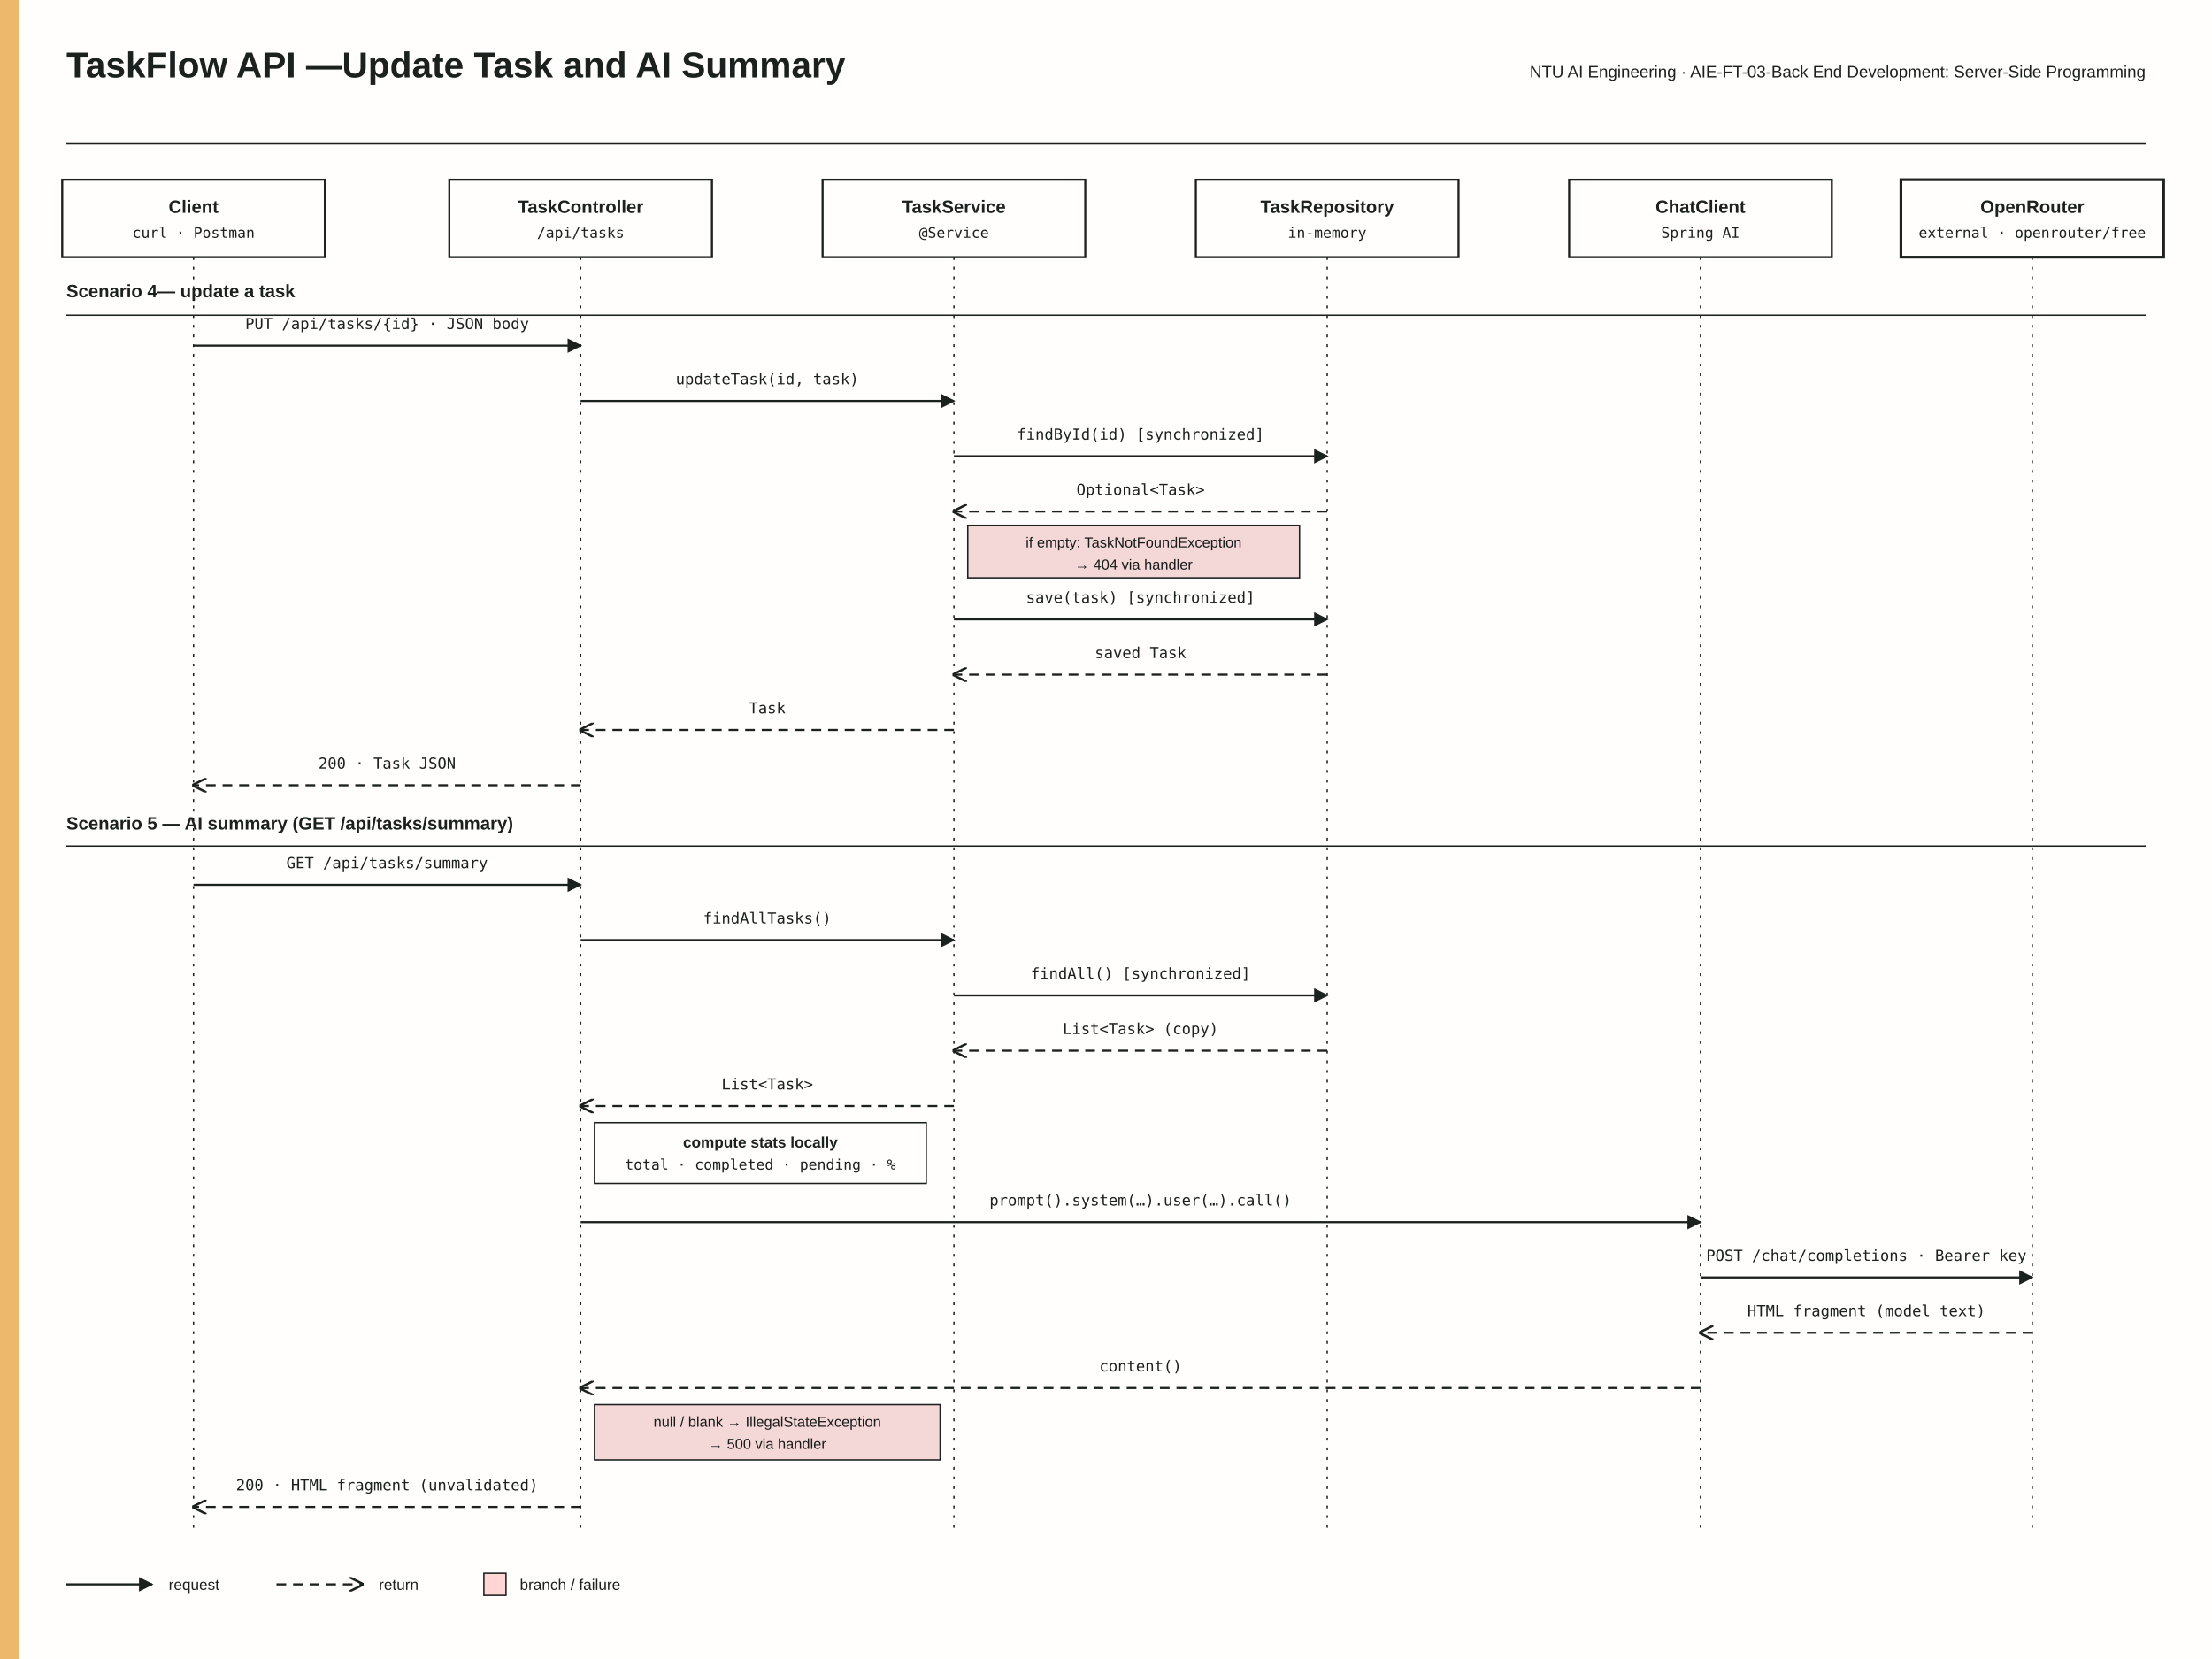
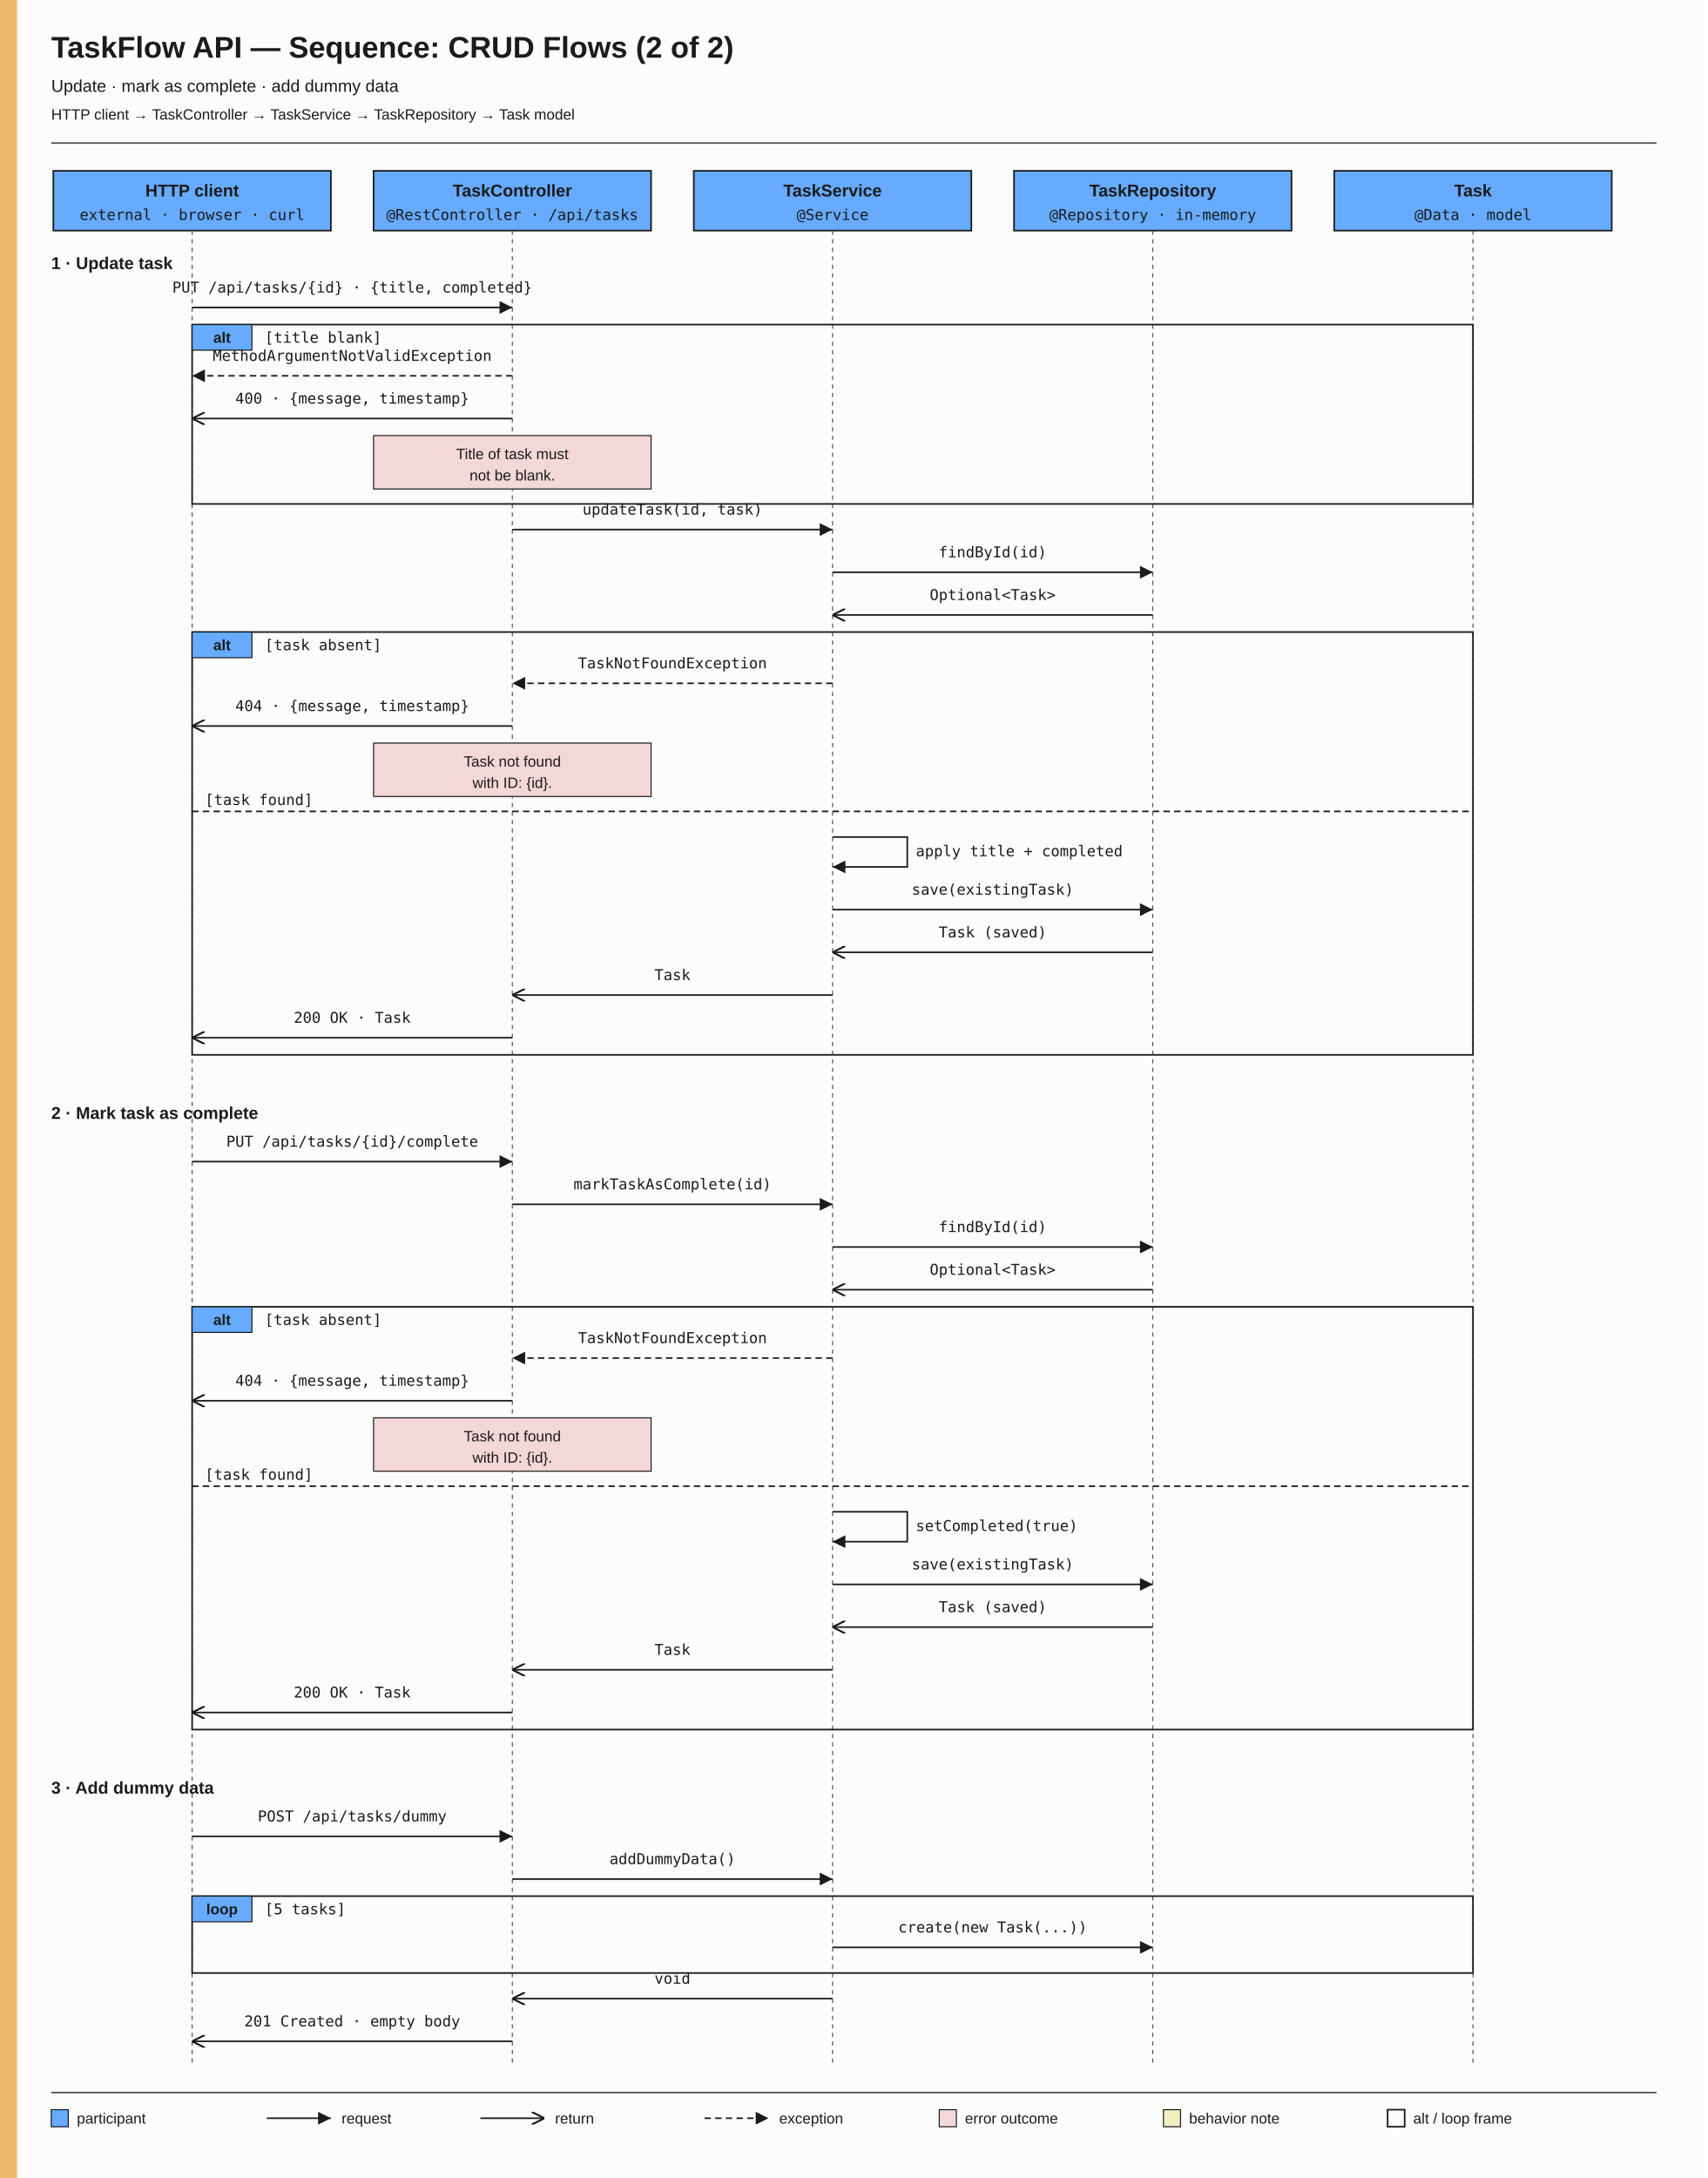
- <svg xmlns="http://www.w3.org/2000/svg" xmlns:xlink="http://www.w3.org/1999/xlink" viewBox="0 0 1600 1200" width="1600" height="1200" role="img" aria-labelledby="t3 d3" version="1.1" id="svg51">
+ <svg xmlns="http://www.w3.org/2000/svg" width="1600" height="2040" viewBox="0 0 1600 2040" version="1.1" id="svg74">
  <defs id="defs2">
-     <linearGradient id="swatch51">
-       <stop style="stop-color:#edb86c;stop-opacity:1;" offset="0" id="stop51" />
-     </linearGradient>
-     <marker id="ah3" viewBox="0 0 10 10" refX="9" refY="5" markerWidth="7" markerHeight="7" orient="auto-start-reverse">
-       <path d="M 0 0 L 10 5 L 0 10 z" fill="#1B211F" id="path1" />
+     <style id="style1">
+       svg { font-family:'IBM Plex Sans','Helvetica Neue',Arial,sans-serif; }
+       text { fill:#1A1B1C; }
+       .mono { font-family:'IBM Plex Mono','SFMono-Regular',Menlo,Consolas,monospace; }
+       .b { font-weight:600; }
+       .bb { font-weight:700; }
+       rect.technical-core { fill:#66ABFF; stroke:#1A1B1C; }
+       rect.technical-reference { fill:#F0F0C0; stroke:#1A1B1C; }
+       rect.technical-branch { fill:#F4D7D7; stroke:#1A1B1C; }
+       .ln { stroke:#1A1B1C; stroke-width:1.5; fill:none; }
+       .ln-dash { stroke:#1A1B1C; stroke-width:1.5; fill:none; stroke-dasharray:6 4; }
+       .boundary { stroke:#1A1B1C; stroke-width:1.5; fill:none; }
+       .lifeline { stroke:#555555; stroke-width:1; fill:none; stroke-dasharray:4 4; }
+       line.document-divider { stroke:#555555; stroke-width:1.5; fill:none; }
+     </style>
+     <marker id="arrow" viewBox="0 0 10 10" refX="10" refY="5" markerWidth="8" markerHeight="8" orient="auto">
+       <path d="M 0 0 L 10 5 L 0 10 z" fill="#1A1B1C" id="path1" />
    </marker>
-     <marker id="ahO3" viewBox="0 0 10 10" refX="9" refY="5" markerWidth="7" markerHeight="7" orient="auto-start-reverse">
-       <path d="M 0 0 L 10 5 L 0 10" fill="none" stroke="#1B211F" stroke-width="1.6" id="path2" />
+     <marker id="arrow-open" viewBox="0 0 10 10" refX="10" refY="5" markerWidth="8" markerHeight="8" orient="auto">
+       <path d="M 0 0 L 10 5 L 0 10" fill="none" stroke="#1A1B1C" stroke-width="1.5" id="path2" />
    </marker>
-     <linearGradient xlink:href="#swatch51" id="linearGradient51" x1="0" y1="600" x2="14" y2="600" gradientUnits="userSpaceOnUse" />
  </defs>
-   <style id="style2">
-     text{font-family:'IBM Plex Sans','Helvetica Neue',Arial,sans-serif;fill:#1B211F}
-     .m{font-family:'IBM Plex Mono','SFMono-Regular',Menlo,Consolas,monospace}
-     .ln{stroke:#1B211F;fill:none}
-     .life{stroke:#1B211F;fill:none;stroke-dasharray:2 5}
-     .ret{stroke:#1B211F;fill:none;stroke-dasharray:7 5}
-   </style>
-   <rect x="0" y="0" width="1600" height="1200" fill="#FFFEFD" id="rect2" />
-   <rect x="0" y="0" width="14" height="1200" fill="#EDB86C" id="rect3" style="fill:url(#linearGradient51)" />
-   <text x="48" y="56" font-size="26px" font-weight="600" id="text3" dx="0 0 0 0 0 0 0 0 0 0 0 0 0 0 0 0 0 0 0 0 0 0 0 0 0 0 0 0 0 0 0 0 0 0 0 0 0 0 0 0 0 0 0 0 0 0 0 0 0 0 0 0 0 0">TaskFlow API —Update Task and AI Summary</text>
-   <text x="48" y="84" font-size="13px" id="text4" />
-   <text x="1552" y="56" font-size="12px" text-anchor="end" id="text5">NTU AI Engineering · AIE-FT-03-Back End Development: Server-Side Programming</text>
-   <line x1="48" y1="104" x2="1552" y2="104" class="ln" stroke-width="1" id="line5" />
-   <rect x="45" y="130" width="190" height="56" fill="#FFFEFD" class="ln" stroke-width="1.5" id="rect5" />
-   <text x="140" y="154" font-size="13" font-weight="600" text-anchor="middle" id="text6">Client</text>
-   <text x="140" y="172" font-size="10.5" text-anchor="middle" class="m" id="text7">curl · Postman</text>
-   <rect x="325" y="130" width="190" height="56" fill="#FFFEFD" class="ln" stroke-width="1.5" id="rect7" />
-   <text x="420" y="154" font-size="13" font-weight="600" text-anchor="middle" id="text8">TaskController</text>
-   <text x="420" y="172" font-size="10.5" text-anchor="middle" class="m" id="text9">/api/tasks</text>
-   <rect x="595" y="130" width="190" height="56" fill="#FFFEFD" class="ln" stroke-width="1.5" id="rect9" />
-   <text x="690" y="154" font-size="13" font-weight="600" text-anchor="middle" id="text10">TaskService</text>
-   <text x="690" y="172" font-size="10.5" text-anchor="middle" class="m" id="text11">@Service</text>
-   <rect x="865" y="130" width="190" height="56" fill="#FFFEFD" class="ln" stroke-width="1.5" id="rect11" />
-   <text x="960" y="154" font-size="13" font-weight="600" text-anchor="middle" id="text12">TaskRepository</text>
-   <text x="960" y="172" font-size="10.5" text-anchor="middle" class="m" id="text13">in-memory</text>
-   <rect x="1135" y="130" width="190" height="56" fill="#FFFEFD" class="ln" stroke-width="1.5" id="rect13" />
-   <text x="1230" y="154" font-size="13" font-weight="600" text-anchor="middle" id="text14">ChatClient</text>
-   <text x="1230" y="172" font-size="10.5" text-anchor="middle" class="m" id="text15">Spring AI</text>
-   <rect x="1375" y="130" width="190" height="56" fill="#FFFEFD" class="ln" stroke-width="2" id="rect15" />
-   <text x="1470" y="154" font-size="13" font-weight="600" text-anchor="middle" id="text16">OpenRouter</text>
-   <text x="1470" y="172" font-size="10.5" text-anchor="middle" class="m" id="text17">external · openrouter/free</text>
-   <line x1="140" y1="186" x2="140" y2="1110" class="life" stroke-width="1" id="line17" />
-   <line x1="420" y1="186" x2="420" y2="1110" class="life" stroke-width="1" id="line18" />
-   <line x1="690" y1="186" x2="690" y2="1110" class="life" stroke-width="1" id="line19" />
-   <line x1="960" y1="186" x2="960" y2="1110" class="life" stroke-width="1" id="line20" />
-   <line x1="1230" y1="186" x2="1230" y2="1110" class="life" stroke-width="1" id="line21" />
-   <line x1="1470" y1="186" x2="1470" y2="1110" class="life" stroke-width="1" id="line22" />
-   <text x="48" y="215" font-size="13px" font-weight="600" id="text22">Scenario 4— update a task</text>
-   <line x1="48" y1="228" x2="1552" y2="228" class="ln" stroke-width="1" id="line23" />
-   <line x1="140" y1="250" x2="420" y2="250" class="ln" stroke-width="1.5" marker-end="url(#ah3)" id="line24" />
-   <text x="280" y="238" font-size="11" text-anchor="middle" class="m" id="text24">PUT /api/tasks/{id} · JSON body</text>
-   <line x1="420" y1="290" x2="690" y2="290" class="ln" stroke-width="1.5" marker-end="url(#ah3)" id="line25" />
-   <text x="555" y="278" font-size="11" text-anchor="middle" class="m" id="text25">updateTask(id, task)</text>
-   <line x1="690" y1="330" x2="960" y2="330" class="ln" stroke-width="1.5" marker-end="url(#ah3)" id="line26" />
-   <text x="825" y="318" font-size="11" text-anchor="middle" class="m" id="text26">findById(id) [synchronized]</text>
-   <line x1="960" y1="370" x2="690" y2="370" class="ret" stroke-width="1.5" marker-end="url(#ahO3)" id="line27" />
-   <text x="825" y="358" font-size="11" text-anchor="middle" class="m" id="text27">Optional&lt;Task&gt;</text>
-   <rect x="700" y="380" width="240" height="38" fill="#EDB86C" stroke="#1B211F" stroke-width="1" id="rect27" style="fill:#f4d7d7" />
-   <text x="820" y="396" font-size="10.5" text-anchor="middle" id="text28" style="fill:#171c1a;fill-opacity:1">if empty: TaskNotFoundException</text>
-   <text x="820" y="412" font-size="10.5" text-anchor="middle" id="text29" style="fill:#171c1a;fill-opacity:1">→ 404 via handler</text>
-   <line x1="690" y1="448" x2="960" y2="448" class="ln" stroke-width="1.5" marker-end="url(#ah3)" id="line29" />
-   <text x="825" y="436" font-size="11" text-anchor="middle" class="m" id="text30">save(task) [synchronized]</text>
-   <line x1="960" y1="488" x2="690" y2="488" class="ret" stroke-width="1.5" marker-end="url(#ahO3)" id="line30" />
-   <text x="825" y="476" font-size="11" text-anchor="middle" class="m" id="text31">saved Task</text>
-   <line x1="690" y1="528" x2="420" y2="528" class="ret" stroke-width="1.5" marker-end="url(#ahO3)" id="line31" />
-   <text x="555" y="516" font-size="11" text-anchor="middle" class="m" id="text32">Task</text>
-   <line x1="420" y1="568" x2="140" y2="568" class="ret" stroke-width="1.5" marker-end="url(#ahO3)" id="line32" />
-   <text x="280" y="556" font-size="11" text-anchor="middle" class="m" id="text33">200 · Task JSON</text>
-   <text x="48" y="600" font-size="13px" font-weight="600" id="text34">Scenario 5 — AI summary (GET /api/tasks/summary)</text>
-   <line x1="48" y1="612" x2="1552" y2="612" class="ln" stroke-width="1" id="line34" />
-   <line x1="140" y1="640" x2="420" y2="640" class="ln" stroke-width="1.5" marker-end="url(#ah3)" id="line35" />
-   <text x="280" y="628" font-size="11" text-anchor="middle" class="m" id="text35">GET /api/tasks/summary</text>
-   <line x1="420" y1="680" x2="690" y2="680" class="ln" stroke-width="1.5" marker-end="url(#ah3)" id="line36" />
-   <text x="555" y="668" font-size="11" text-anchor="middle" class="m" id="text36">findAllTasks()</text>
-   <line x1="690" y1="720" x2="960" y2="720" class="ln" stroke-width="1.5" marker-end="url(#ah3)" id="line37" />
-   <text x="825" y="708" font-size="11" text-anchor="middle" class="m" id="text37">findAll() [synchronized]</text>
-   <line x1="960" y1="760" x2="690" y2="760" class="ret" stroke-width="1.5" marker-end="url(#ahO3)" id="line38" />
-   <text x="825" y="748" font-size="11" text-anchor="middle" class="m" id="text38">List&lt;Task&gt; (copy)</text>
-   <line x1="690" y1="800" x2="420" y2="800" class="ret" stroke-width="1.5" marker-end="url(#ahO3)" id="line39" />
-   <text x="555" y="788" font-size="11" text-anchor="middle" class="m" id="text39">List&lt;Task&gt;</text>
-   <rect x="430" y="812" width="240" height="44" fill="#FFFEFD" stroke="#1B211F" stroke-width="1" id="rect39" />
-   <text x="550" y="830" font-size="11" font-weight="600" text-anchor="middle" id="text40">compute stats locally</text>
-   <text x="550" y="846" font-size="10.5" text-anchor="middle" class="m" id="text41">total · completed · pending · %</text>
-   <line x1="420" y1="884" x2="1230" y2="884" class="ln" stroke-width="1.5" marker-end="url(#ah3)" id="line41" />
-   <text x="825" y="872" font-size="11" text-anchor="middle" class="m" id="text42">prompt().system(…).user(…).call()</text>
-   <line x1="1230" y1="924" x2="1470" y2="924" class="ln" stroke-width="1.5" marker-end="url(#ah3)" id="line42" />
-   <text x="1350" y="912" font-size="11" text-anchor="middle" class="m" id="text43">POST /chat/completions · Bearer key</text>
-   <line x1="1470" y1="964" x2="1230" y2="964" class="ret" stroke-width="1.5" marker-end="url(#ahO3)" id="line43" />
-   <text x="1350" y="952" font-size="11" text-anchor="middle" class="m" id="text44">HTML fragment (model text)</text>
-   <line x1="1230" y1="1004" x2="420" y2="1004" class="ret" stroke-width="1.5" marker-end="url(#ahO3)" id="line44" />
-   <text x="825" y="992" font-size="11" text-anchor="middle" class="m" id="text45">content()</text>
-   <rect x="430" y="1016" width="250" height="40" fill="#EDB86C" stroke="#1B211F" stroke-width="1" id="rect45" style="fill:#f4d7d7" />
-   <text x="555" y="1032" font-size="10.5" text-anchor="middle" id="text46" style="fill:#171c1a;fill-opacity:1">null / blank → IllegalStateException</text>
-   <text x="555" y="1048" font-size="10.5" text-anchor="middle" id="text47" style="fill:#171c1a;fill-opacity:1">→ 500 via handler</text>
-   <line x1="420" y1="1090" x2="140" y2="1090" class="ret" stroke-width="1.5" marker-end="url(#ahO3)" id="line47" />
-   <text x="280" y="1078" font-size="11" text-anchor="middle" class="m" id="text48">200 · HTML fragment (unvalidated)</text>
-   <line x1="48" y1="1146" x2="110" y2="1146" class="ln" stroke-width="1.5" marker-end="url(#ah3)" id="line48" />
-   <text x="122" y="1150" font-size="11" id="text49">request</text>
-   <line x1="200" y1="1146" x2="262" y2="1146" class="ret" stroke-width="1.5" marker-end="url(#ahO3)" id="line49" />
-   <text x="274" y="1150" font-size="11" id="text50">return</text>
-   <rect x="350" y="1138" width="16" height="16" fill="#EDB86C" stroke="#1B211F" stroke-width="1" id="rect50" style="fill:#ffd5d5" />
-   <text x="376" y="1150" font-size="11" id="text51">branch / failure</text>
+   <rect x="0" y="0" width="1600" height="2040" fill="#FCFCFC" id="rect2" />
+   <rect x="0" y="0" width="16" height="2040" fill="#EDB86C" id="rect3" />
+   <text x="48" y="54" font-size="28" class="bb" id="text3">TaskFlow API — Sequence: CRUD Flows (2 of 2)</text>
+   <text x="48" y="86" font-size="16" id="text4">Update · mark as complete · add dummy data</text>
+   <text x="48" y="112" font-size="14" id="text5">HTTP client → TaskController → TaskService → TaskRepository → Task model</text>
+   <line class="document-divider" x1="48" y1="134" x2="1552" y2="134" id="line6" />
+   <rect class="technical-core" x="50" y="160" width="260" height="56" stroke-width="1.5" id="rect6" />
+   <text x="180" y="184" font-size="16" class="b" text-anchor="middle" id="text7">HTTP client</text>
+   <text x="180" y="206" font-size="14" class="mono" text-anchor="middle" id="text8">external · browser · curl</text>
+   <rect class="technical-core" x="350" y="160" width="260" height="56" stroke-width="1.5" id="rect8" />
+   <text x="480" y="184" font-size="16" class="b" text-anchor="middle" id="text9">TaskController</text>
+   <text x="480" y="206" font-size="14" class="mono" text-anchor="middle" id="text10">@RestController · /api/tasks</text>
+   <rect class="technical-core" x="650" y="160" width="260" height="56" stroke-width="1.5" id="rect10" />
+   <text x="780" y="184" font-size="16" class="b" text-anchor="middle" id="text11">TaskService</text>
+   <text x="780" y="206" font-size="14" class="mono" text-anchor="middle" id="text12">@Service</text>
+   <rect class="technical-core" x="950" y="160" width="260" height="56" stroke-width="1.5" id="rect12" />
+   <text x="1080" y="184" font-size="16" class="b" text-anchor="middle" id="text13">TaskRepository</text>
+   <text x="1080" y="206" font-size="14" class="mono" text-anchor="middle" id="text14">@Repository · in-memory</text>
+   <rect class="technical-core" x="1250" y="160" width="260" height="56" stroke-width="1.5" id="rect14" />
+   <text x="1380" y="184" font-size="16" class="b" text-anchor="middle" id="text15">Task</text>
+   <text x="1380" y="206" font-size="14" class="mono" text-anchor="middle" id="text16">@Data · model</text>
+   <line class="lifeline" x1="180" y1="216" x2="180" y2="1936" id="line16" />
+   <line class="lifeline" x1="480" y1="216" x2="480" y2="1936" id="line17" />
+   <line class="lifeline" x1="780" y1="216" x2="780" y2="1936" id="line18" />
+   <line class="lifeline" x1="1080" y1="216" x2="1080" y2="1936" id="line19" />
+   <line class="lifeline" x1="1380" y1="216" x2="1380" y2="1936" id="line20" />
+   <text x="48" y="252" font-size="16" class="b" id="text20">1 · Update task</text>
+   <line class="ln" x1="180" y1="288" x2="480" y2="288" marker-end="url(#arrow)" id="line21" />
+   <text x="330" y="274" font-size="14" class="mono" text-anchor="middle" id="text21">PUT /api/tasks/{id} · {title, completed}</text>
+   <rect class="boundary" x="180" y="304" width="1200" height="168" id="rect21" />
+   <rect class="technical-core" x="180" y="304" width="56" height="24" stroke-width="1" id="rect22" />
+   <text x="208" y="321" font-size="14" class="b" text-anchor="middle" id="text22">alt</text>
+   <text x="248" y="321" font-size="14" class="mono" id="text23">[title blank]</text>
+   <line class="ln-dash" x1="480" y1="352" x2="180" y2="352" marker-end="url(#arrow)" id="line23" />
+   <text x="330" y="338" font-size="14" class="mono" text-anchor="middle" id="text24">MethodArgumentNotValidException</text>
+   <line class="ln" x1="480" y1="392" x2="180" y2="392" marker-end="url(#arrow-open)" id="line24" />
+   <text x="330" y="378" font-size="14" class="mono" text-anchor="middle" id="text25">400 · {message, timestamp}</text>
+   <rect class="technical-branch" x="350" y="408" width="260" height="50" stroke-width="1" id="rect25" />
+   <text x="480" y="430" font-size="14" text-anchor="middle" id="text26">Title of task must</text>
+   <text x="480" y="450" font-size="14" text-anchor="middle" id="text27">not be blank.</text>
+   <line class="ln" x1="480" y1="496" x2="780" y2="496" marker-end="url(#arrow)" id="line27" />
+   <text x="630" y="482" font-size="14" class="mono" text-anchor="middle" id="text28">updateTask(id, task)</text>
+   <line class="ln" x1="780" y1="536" x2="1080" y2="536" marker-end="url(#arrow)" id="line28" />
+   <text x="930" y="522" font-size="14" class="mono" text-anchor="middle" id="text29">findById(id)</text>
+   <line class="ln" x1="1080" y1="576" x2="780" y2="576" marker-end="url(#arrow-open)" id="line29" />
+   <text x="930" y="562" font-size="14" class="mono" text-anchor="middle" id="text30">Optional&lt;Task&gt;</text>
+   <rect class="boundary" x="180" y="592" width="1200" height="396" id="rect30" />
+   <rect class="technical-core" x="180" y="592" width="56" height="24" stroke-width="1" id="rect31" />
+   <text x="208" y="609" font-size="14" class="b" text-anchor="middle" id="text31">alt</text>
+   <text x="248" y="609" font-size="14" class="mono" id="text32">[task absent]</text>
+   <line class="ln-dash" x1="780" y1="640" x2="480" y2="640" marker-end="url(#arrow)" id="line32" />
+   <text x="630" y="626" font-size="14" class="mono" text-anchor="middle" id="text33">TaskNotFoundException</text>
+   <line class="ln" x1="480" y1="680" x2="180" y2="680" marker-end="url(#arrow-open)" id="line33" />
+   <text x="330" y="666" font-size="14" class="mono" text-anchor="middle" id="text34">404 · {message, timestamp}</text>
+   <rect class="technical-branch" x="350" y="696" width="260" height="50" stroke-width="1" id="rect34" />
+   <text x="480" y="718" font-size="14" text-anchor="middle" id="text35">Task not found</text>
+   <text x="480" y="738" font-size="14" text-anchor="middle" id="text36">with ID: {id}.</text>
+   <line class="ln-dash" x1="180" y1="760" x2="1380" y2="760" id="line36" />
+   <text x="192" y="754" font-size="14" class="mono" id="text37">[task found]</text>
+   <path d="M 780 784 H 850 V 812 H 780" class="ln" marker-end="url(#arrow)" id="path37" />
+   <text x="858" y="802" font-size="14" class="mono" id="text38">apply title + completed</text>
+   <line class="ln" x1="780" y1="852" x2="1080" y2="852" marker-end="url(#arrow)" id="line38" />
+   <text x="930" y="838" font-size="14" class="mono" text-anchor="middle" id="text39">save(existingTask)</text>
+   <line class="ln" x1="1080" y1="892" x2="780" y2="892" marker-end="url(#arrow-open)" id="line39" />
+   <text x="930" y="878" font-size="14" class="mono" text-anchor="middle" id="text40">Task (saved)</text>
+   <line class="ln" x1="780" y1="932" x2="480" y2="932" marker-end="url(#arrow-open)" id="line40" />
+   <text x="630" y="918" font-size="14" class="mono" text-anchor="middle" id="text41">Task</text>
+   <line class="ln" x1="480" y1="972" x2="180" y2="972" marker-end="url(#arrow-open)" id="line41" />
+   <text x="330" y="958" font-size="14" class="mono" text-anchor="middle" id="text42">200 OK · Task</text>
+   <text x="48" y="1048" font-size="16" class="b" id="text43">2 · Mark task as complete</text>
+   <line class="ln" x1="180" y1="1088" x2="480" y2="1088" marker-end="url(#arrow)" id="line43" />
+   <text x="330" y="1074" font-size="14" class="mono" text-anchor="middle" id="text44">PUT /api/tasks/{id}/complete</text>
+   <line class="ln" x1="480" y1="1128" x2="780" y2="1128" marker-end="url(#arrow)" id="line44" />
+   <text x="630" y="1114" font-size="14" class="mono" text-anchor="middle" id="text45">markTaskAsComplete(id)</text>
+   <line class="ln" x1="780" y1="1168" x2="1080" y2="1168" marker-end="url(#arrow)" id="line45" />
+   <text x="930" y="1154" font-size="14" class="mono" text-anchor="middle" id="text46">findById(id)</text>
+   <line class="ln" x1="1080" y1="1208" x2="780" y2="1208" marker-end="url(#arrow-open)" id="line46" />
+   <text x="930" y="1194" font-size="14" class="mono" text-anchor="middle" id="text47">Optional&lt;Task&gt;</text>
+   <rect class="boundary" x="180" y="1224" width="1200" height="396" id="rect47" />
+   <rect class="technical-core" x="180" y="1224" width="56" height="24" stroke-width="1" id="rect48" />
+   <text x="208" y="1241" font-size="14" class="b" text-anchor="middle" id="text48">alt</text>
+   <text x="248" y="1241" font-size="14" class="mono" id="text49">[task absent]</text>
+   <line class="ln-dash" x1="780" y1="1272" x2="480" y2="1272" marker-end="url(#arrow)" id="line49" />
+   <text x="630" y="1258" font-size="14" class="mono" text-anchor="middle" id="text50">TaskNotFoundException</text>
+   <line class="ln" x1="480" y1="1312" x2="180" y2="1312" marker-end="url(#arrow-open)" id="line50" />
+   <text x="330" y="1298" font-size="14" class="mono" text-anchor="middle" id="text51">404 · {message, timestamp}</text>
+   <rect class="technical-branch" x="350" y="1328" width="260" height="50" stroke-width="1" id="rect51" />
+   <text x="480" y="1350" font-size="14" text-anchor="middle" id="text52">Task not found</text>
+   <text x="480" y="1370" font-size="14" text-anchor="middle" id="text53">with ID: {id}.</text>
+   <line class="ln-dash" x1="180" y1="1392" x2="1380" y2="1392" id="line53" />
+   <text x="192" y="1386" font-size="14" class="mono" id="text54">[task found]</text>
+   <path d="M 780 1416 H 850 V 1444 H 780" class="ln" marker-end="url(#arrow)" id="path54" />
+   <text x="858" y="1434" font-size="14" class="mono" id="text55">setCompleted(true)</text>
+   <line class="ln" x1="780" y1="1484" x2="1080" y2="1484" marker-end="url(#arrow)" id="line55" />
+   <text x="930" y="1470" font-size="14" class="mono" text-anchor="middle" id="text56">save(existingTask)</text>
+   <line class="ln" x1="1080" y1="1524" x2="780" y2="1524" marker-end="url(#arrow-open)" id="line56" />
+   <text x="930" y="1510" font-size="14" class="mono" text-anchor="middle" id="text57">Task (saved)</text>
+   <line class="ln" x1="780" y1="1564" x2="480" y2="1564" marker-end="url(#arrow-open)" id="line57" />
+   <text x="630" y="1550" font-size="14" class="mono" text-anchor="middle" id="text58">Task</text>
+   <line class="ln" x1="480" y1="1604" x2="180" y2="1604" marker-end="url(#arrow-open)" id="line58" />
+   <text x="330" y="1590" font-size="14" class="mono" text-anchor="middle" id="text59">200 OK · Task</text>
+   <text x="48" y="1680" font-size="16" class="b" id="text60">3 · Add dummy data</text>
+   <line class="ln" x1="180" y1="1720" x2="480" y2="1720" marker-end="url(#arrow)" id="line60" />
+   <text x="330" y="1706" font-size="14" class="mono" text-anchor="middle" id="text61">POST /api/tasks/dummy</text>
+   <line class="ln" x1="480" y1="1760" x2="780" y2="1760" marker-end="url(#arrow)" id="line61" />
+   <text x="630" y="1746" font-size="14" class="mono" text-anchor="middle" id="text62">addDummyData()</text>
+   <rect class="boundary" x="180" y="1776" width="1200" height="72" id="rect62" />
+   <rect class="technical-core" x="180" y="1776" width="56" height="24" stroke-width="1" id="rect63" />
+   <text x="208" y="1793" font-size="14" class="b" text-anchor="middle" id="text63">loop</text>
+   <text x="248" y="1793" font-size="14" class="mono" id="text64">[5 tasks]</text>
+   <line class="ln" x1="780" y1="1824" x2="1080" y2="1824" marker-end="url(#arrow)" id="line64" />
+   <text x="930" y="1810" font-size="14" class="mono" text-anchor="middle" id="text65">create(new Task(...))</text>
+   <line class="ln" x1="780" y1="1872" x2="480" y2="1872" marker-end="url(#arrow-open)" id="line65" />
+   <text x="630" y="1858" font-size="14" class="mono" text-anchor="middle" id="text66">void</text>
+   <line class="ln" x1="480" y1="1912" x2="180" y2="1912" marker-end="url(#arrow-open)" id="line66" />
+   <text x="330" y="1898" font-size="14" class="mono" text-anchor="middle" id="text67">201 Created · empty body</text>
+   <line class="document-divider" x1="48" y1="1960" x2="1552" y2="1960" id="line67" />
+   <rect class="technical-core" x="48" y="1976" width="16" height="16" stroke-width="1" id="rect67" />
+   <text x="72" y="1989" font-size="14" id="text68">participant</text>
+   <line class="ln" x1="250" y1="1984" x2="310" y2="1984" marker-end="url(#arrow)" id="line68" />
+   <text x="320" y="1989" font-size="14" id="text69">request</text>
+   <line class="ln" x1="450" y1="1984" x2="510" y2="1984" marker-end="url(#arrow-open)" id="line69" />
+   <text x="520" y="1989" font-size="14" id="text70">return</text>
+   <line class="ln-dash" x1="660" y1="1984" x2="720" y2="1984" marker-end="url(#arrow)" id="line70" />
+   <text x="730" y="1989" font-size="14" id="text71">exception</text>
+   <rect class="technical-branch" x="880" y="1976" width="16" height="16" stroke-width="1" id="rect71" />
+   <text x="904" y="1989" font-size="14" id="text72">error outcome</text>
+   <rect class="technical-reference" x="1090" y="1976" width="16" height="16" stroke-width="1" id="rect72" />
+   <text x="1114" y="1989" font-size="14" id="text73">behavior note</text>
+   <rect class="boundary" x="1300" y="1976" width="16" height="16" stroke-width="1.5" id="rect73" />
+   <text x="1324" y="1989" font-size="14" id="text74">alt / loop frame</text>
</svg>
